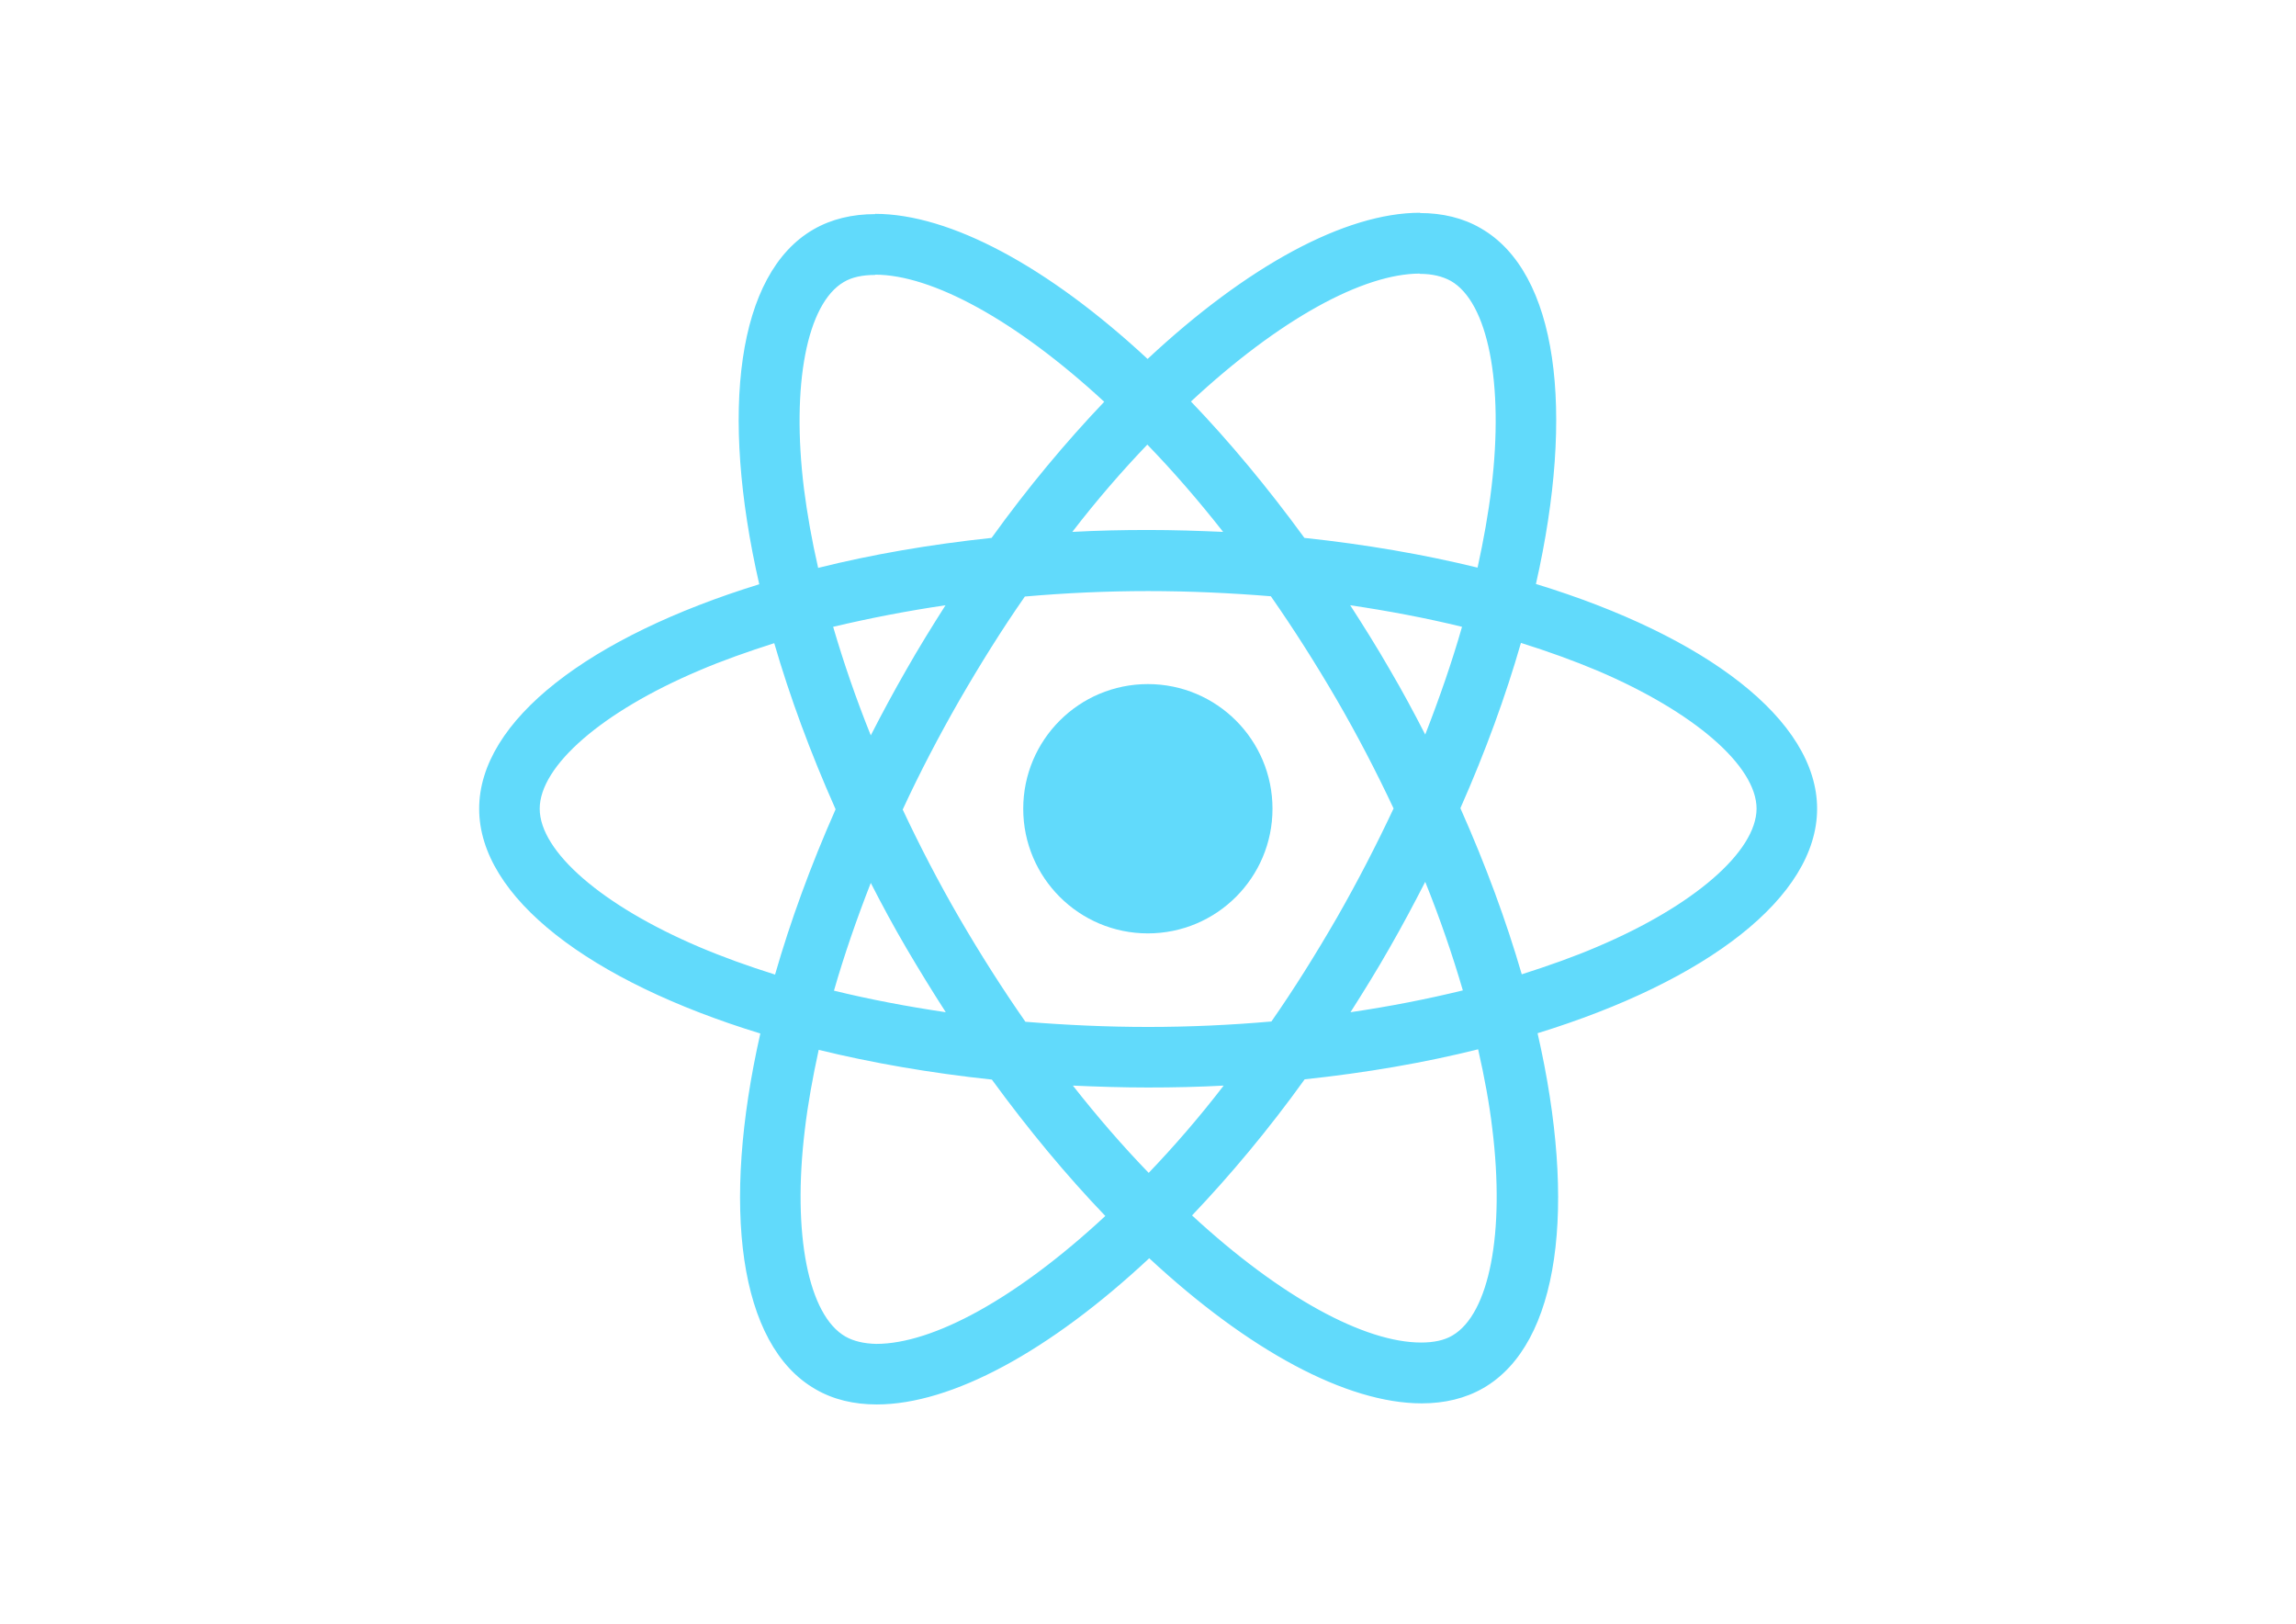
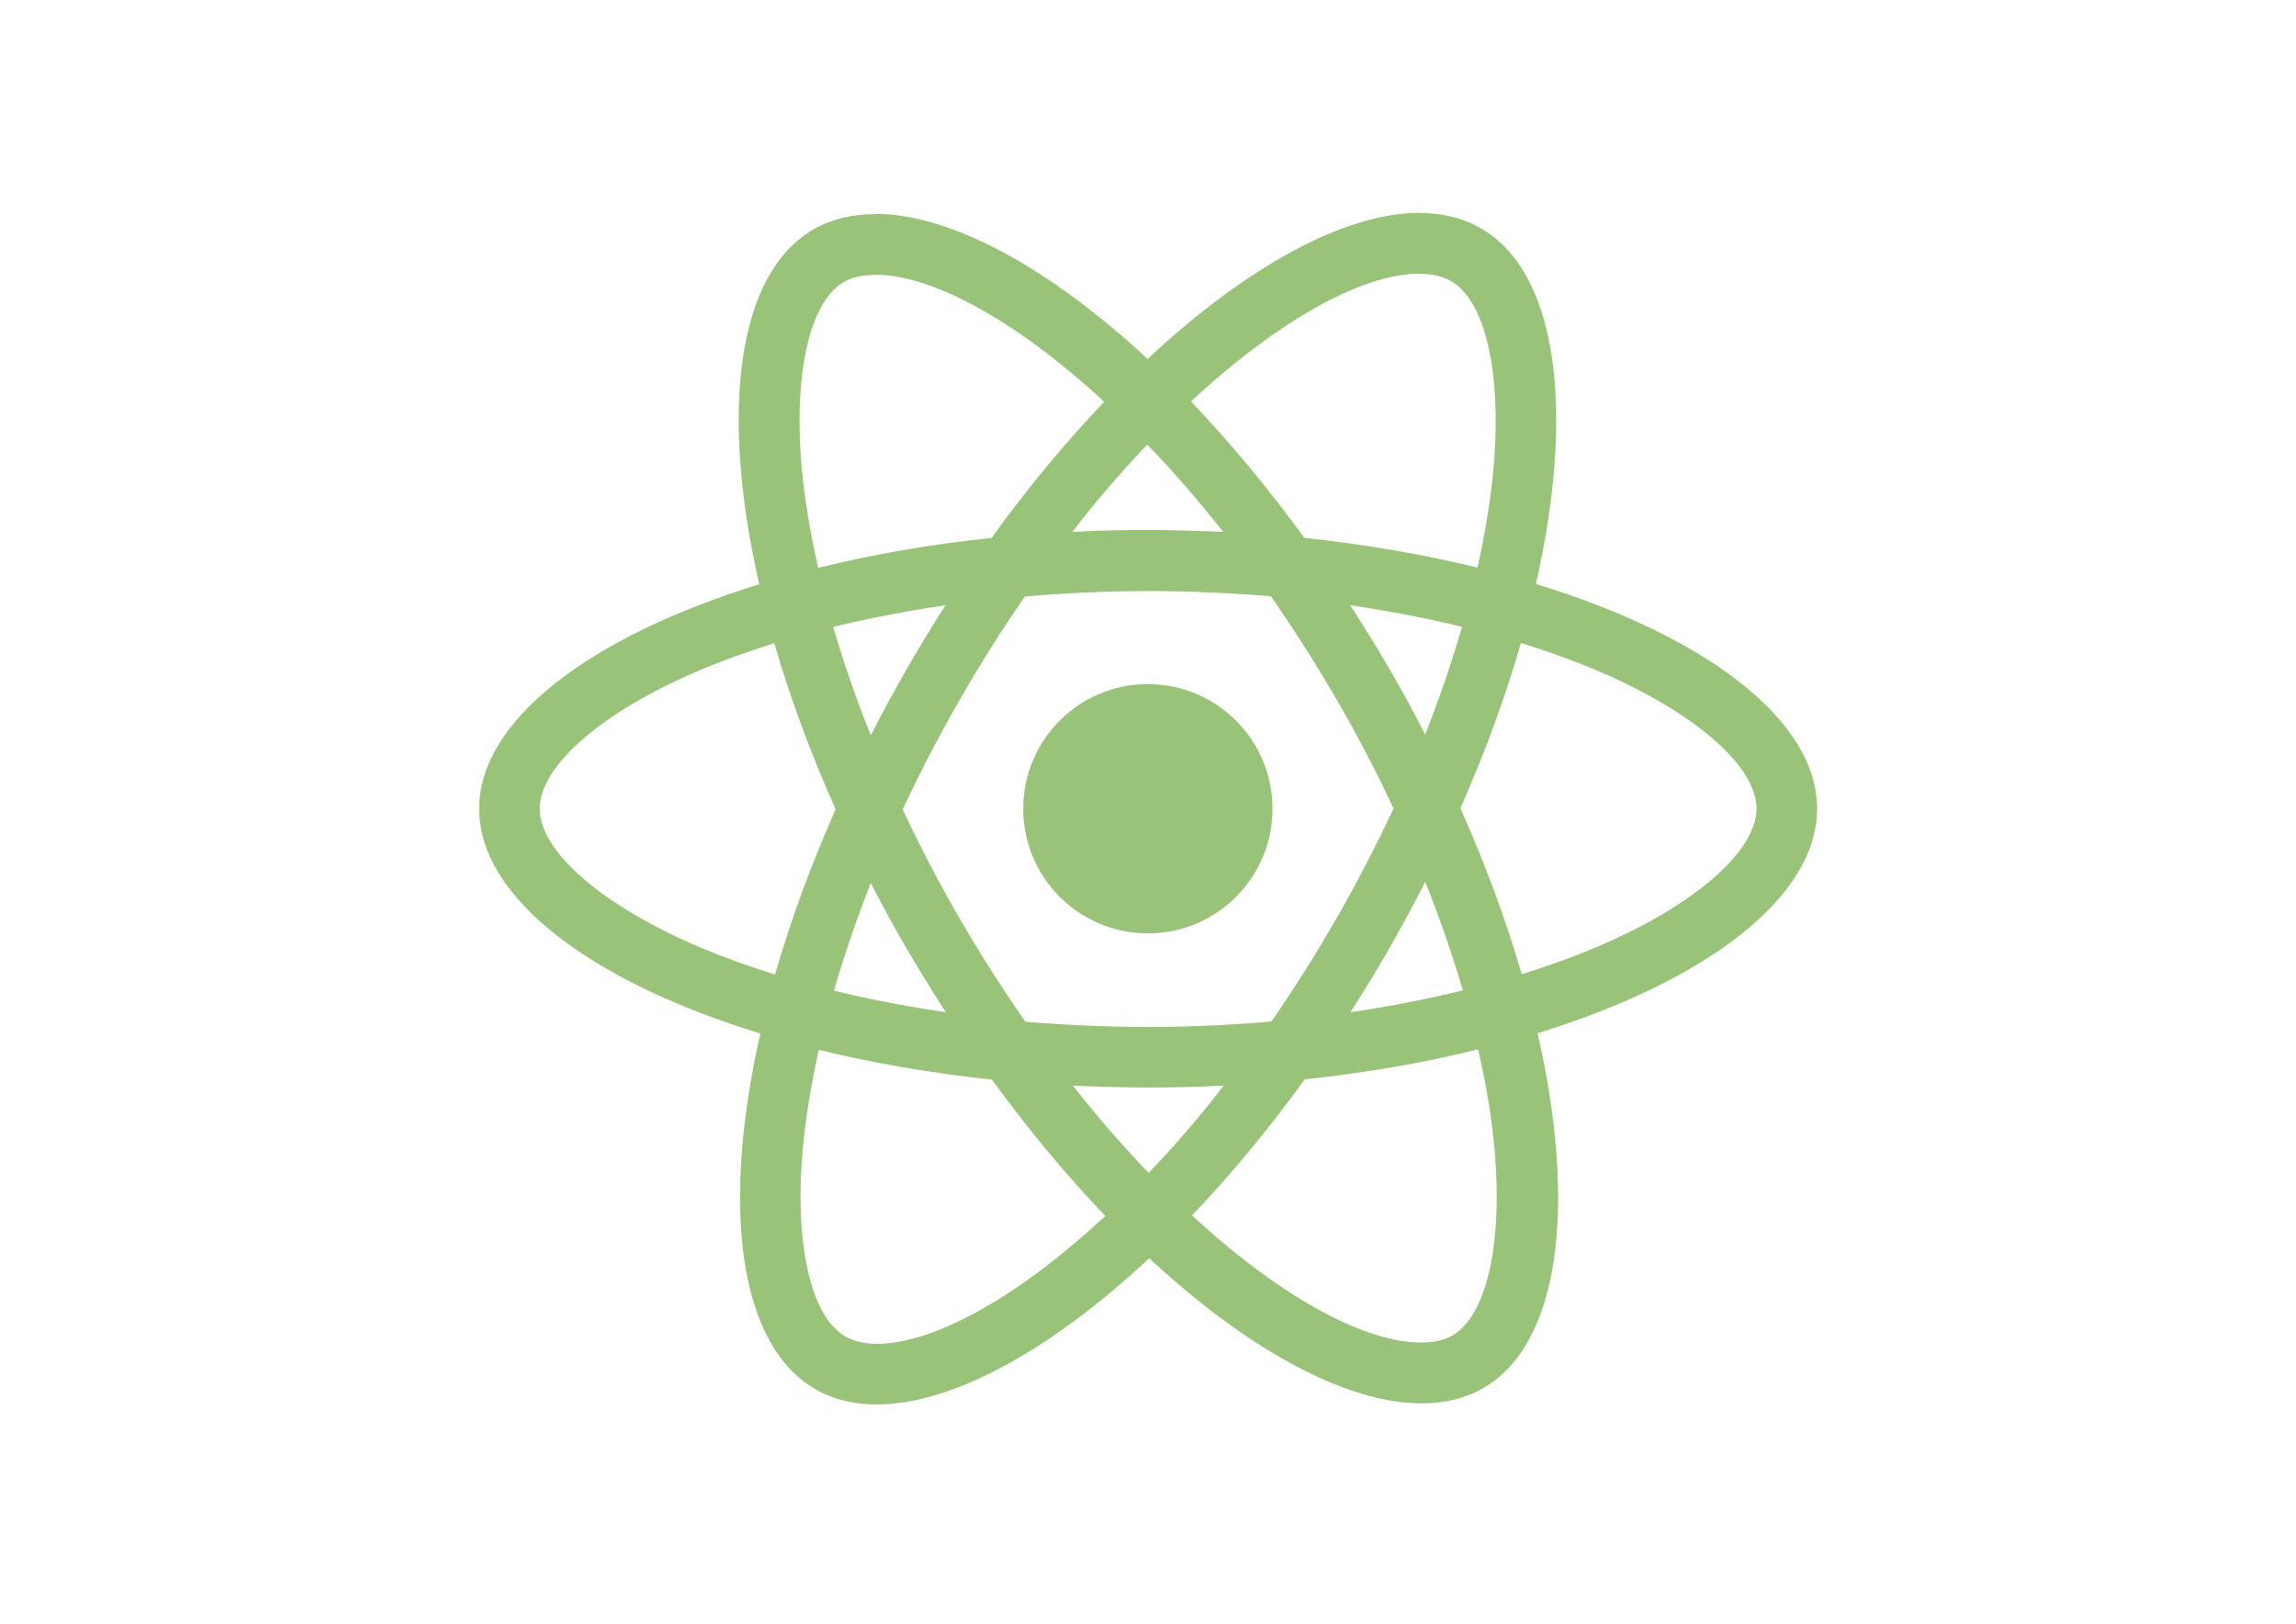
<svg xmlns="http://www.w3.org/2000/svg" viewBox="0 0 841.9 595.3">
-   <g fill="#61DAFB">
+   <g fill="#98c379">
    <path d="M666.3 296.5c0-32.5-40.7-63.3-103.1-82.4 14.4-63.6 8-114.2-20.2-130.4-6.5-3.8-14.1-5.6-22.4-5.6v22.3c4.6 0 8.3.9 11.4 2.6 13.6 7.8 19.5 37.5 14.9 75.7-1.1 9.4-2.9 19.3-5.1 29.4-19.6-4.8-41-8.5-63.5-10.9-13.5-18.5-27.5-35.3-41.6-50 32.6-30.3 63.2-46.9 84-46.9V78c-27.5 0-63.5 19.6-99.9 53.6-36.4-33.8-72.4-53.2-99.9-53.2v22.3c20.7 0 51.4 16.5 84 46.6-14 14.7-28 31.4-41.3 49.9-22.6 2.4-44 6.1-63.6 11-2.3-10-4-19.7-5.2-29-4.7-38.2 1.1-67.9 14.6-75.8 3-1.8 6.9-2.6 11.5-2.6V78.5c-8.4 0-16 1.8-22.6 5.6-28.1 16.2-34.4 66.7-19.9 130.1-62.2 19.2-102.7 49.9-102.7 82.3 0 32.5 40.7 63.3 103.1 82.4-14.4 63.6-8 114.2 20.2 130.4 6.5 3.8 14.1 5.6 22.5 5.6 27.5 0 63.5-19.6 99.9-53.6 36.4 33.8 72.4 53.2 99.9 53.2 8.4 0 16-1.8 22.6-5.6 28.1-16.2 34.4-66.7 19.9-130.1 62-19.1 102.5-49.9 102.5-82.3zm-130.2-66.7c-3.7 12.9-8.3 26.2-13.5 39.5-4.1-8-8.4-16-13.1-24-4.6-8-9.5-15.8-14.4-23.4 14.2 2.1 27.9 4.7 41 7.9zm-45.8 106.5c-7.8 13.5-15.8 26.3-24.1 38.2-14.9 1.3-30 2-45.2 2-15.1 0-30.2-.7-45-1.9-8.3-11.9-16.4-24.6-24.2-38-7.6-13.1-14.5-26.4-20.8-39.8 6.2-13.4 13.2-26.8 20.7-39.9 7.8-13.5 15.8-26.3 24.1-38.2 14.9-1.3 30-2 45.2-2 15.1 0 30.2.7 45 1.9 8.3 11.9 16.4 24.6 24.2 38 7.6 13.1 14.5 26.4 20.8 39.8-6.3 13.4-13.2 26.8-20.7 39.9zm32.3-13c5.4 13.4 10 26.8 13.8 39.8-13.1 3.2-26.9 5.9-41.2 8 4.9-7.7 9.8-15.6 14.4-23.7 4.6-8 8.9-16.1 13-24.1zM421.2 430c-9.3-9.6-18.6-20.3-27.8-32 9 .4 18.2.7 27.5.7 9.4 0 18.7-.2 27.8-.7-9 11.7-18.3 22.4-27.5 32zm-74.4-58.9c-14.2-2.1-27.9-4.7-41-7.9 3.7-12.9 8.3-26.2 13.5-39.5 4.1 8 8.4 16 13.1 24 4.7 8 9.5 15.8 14.4 23.4zM420.7 163c9.3 9.6 18.6 20.3 27.8 32-9-.4-18.2-.7-27.5-.7-9.4 0-18.7.2-27.8.7 9-11.7 18.3-22.4 27.5-32zm-74 58.9c-4.9 7.7-9.8 15.6-14.4 23.7-4.6 8-8.9 16-13 24-5.4-13.4-10-26.8-13.8-39.8 13.1-3.1 26.9-5.8 41.2-7.9zm-90.5 125.2c-35.4-15.1-58.3-34.9-58.3-50.6 0-15.7 22.9-35.6 58.3-50.6 8.6-3.7 18-7 27.7-10.1 5.7 19.6 13.2 40 22.5 60.9-9.2 20.8-16.6 41.1-22.2 60.6-9.9-3.1-19.3-6.5-28-10.2zM310 490c-13.6-7.8-19.5-37.5-14.9-75.7 1.1-9.4 2.9-19.3 5.1-29.4 19.6 4.8 41 8.5 63.5 10.9 13.5 18.5 27.5 35.3 41.6 50-32.6 30.3-63.2 46.9-84 46.9-4.5-.1-8.3-1-11.3-2.7zm237.2-76.2c4.7 38.2-1.1 67.9-14.6 75.8-3 1.8-6.9 2.6-11.5 2.6-20.7 0-51.4-16.5-84-46.6 14-14.7 28-31.4 41.3-49.9 22.6-2.4 44-6.1 63.6-11 2.3 10.1 4.1 19.8 5.2 29.1zm38.5-66.7c-8.6 3.7-18 7-27.7 10.1-5.7-19.6-13.2-40-22.5-60.9 9.2-20.8 16.6-41.1 22.2-60.6 9.9 3.1 19.3 6.5 28.1 10.2 35.4 15.1 58.3 34.9 58.3 50.6-.1 15.7-23 35.6-58.4 50.6zM320.8 78.4z" />
    <circle cx="420.9" cy="296.5" r="45.7" />
    <path d="M520.5 78.1z" />
  </g>
</svg>
